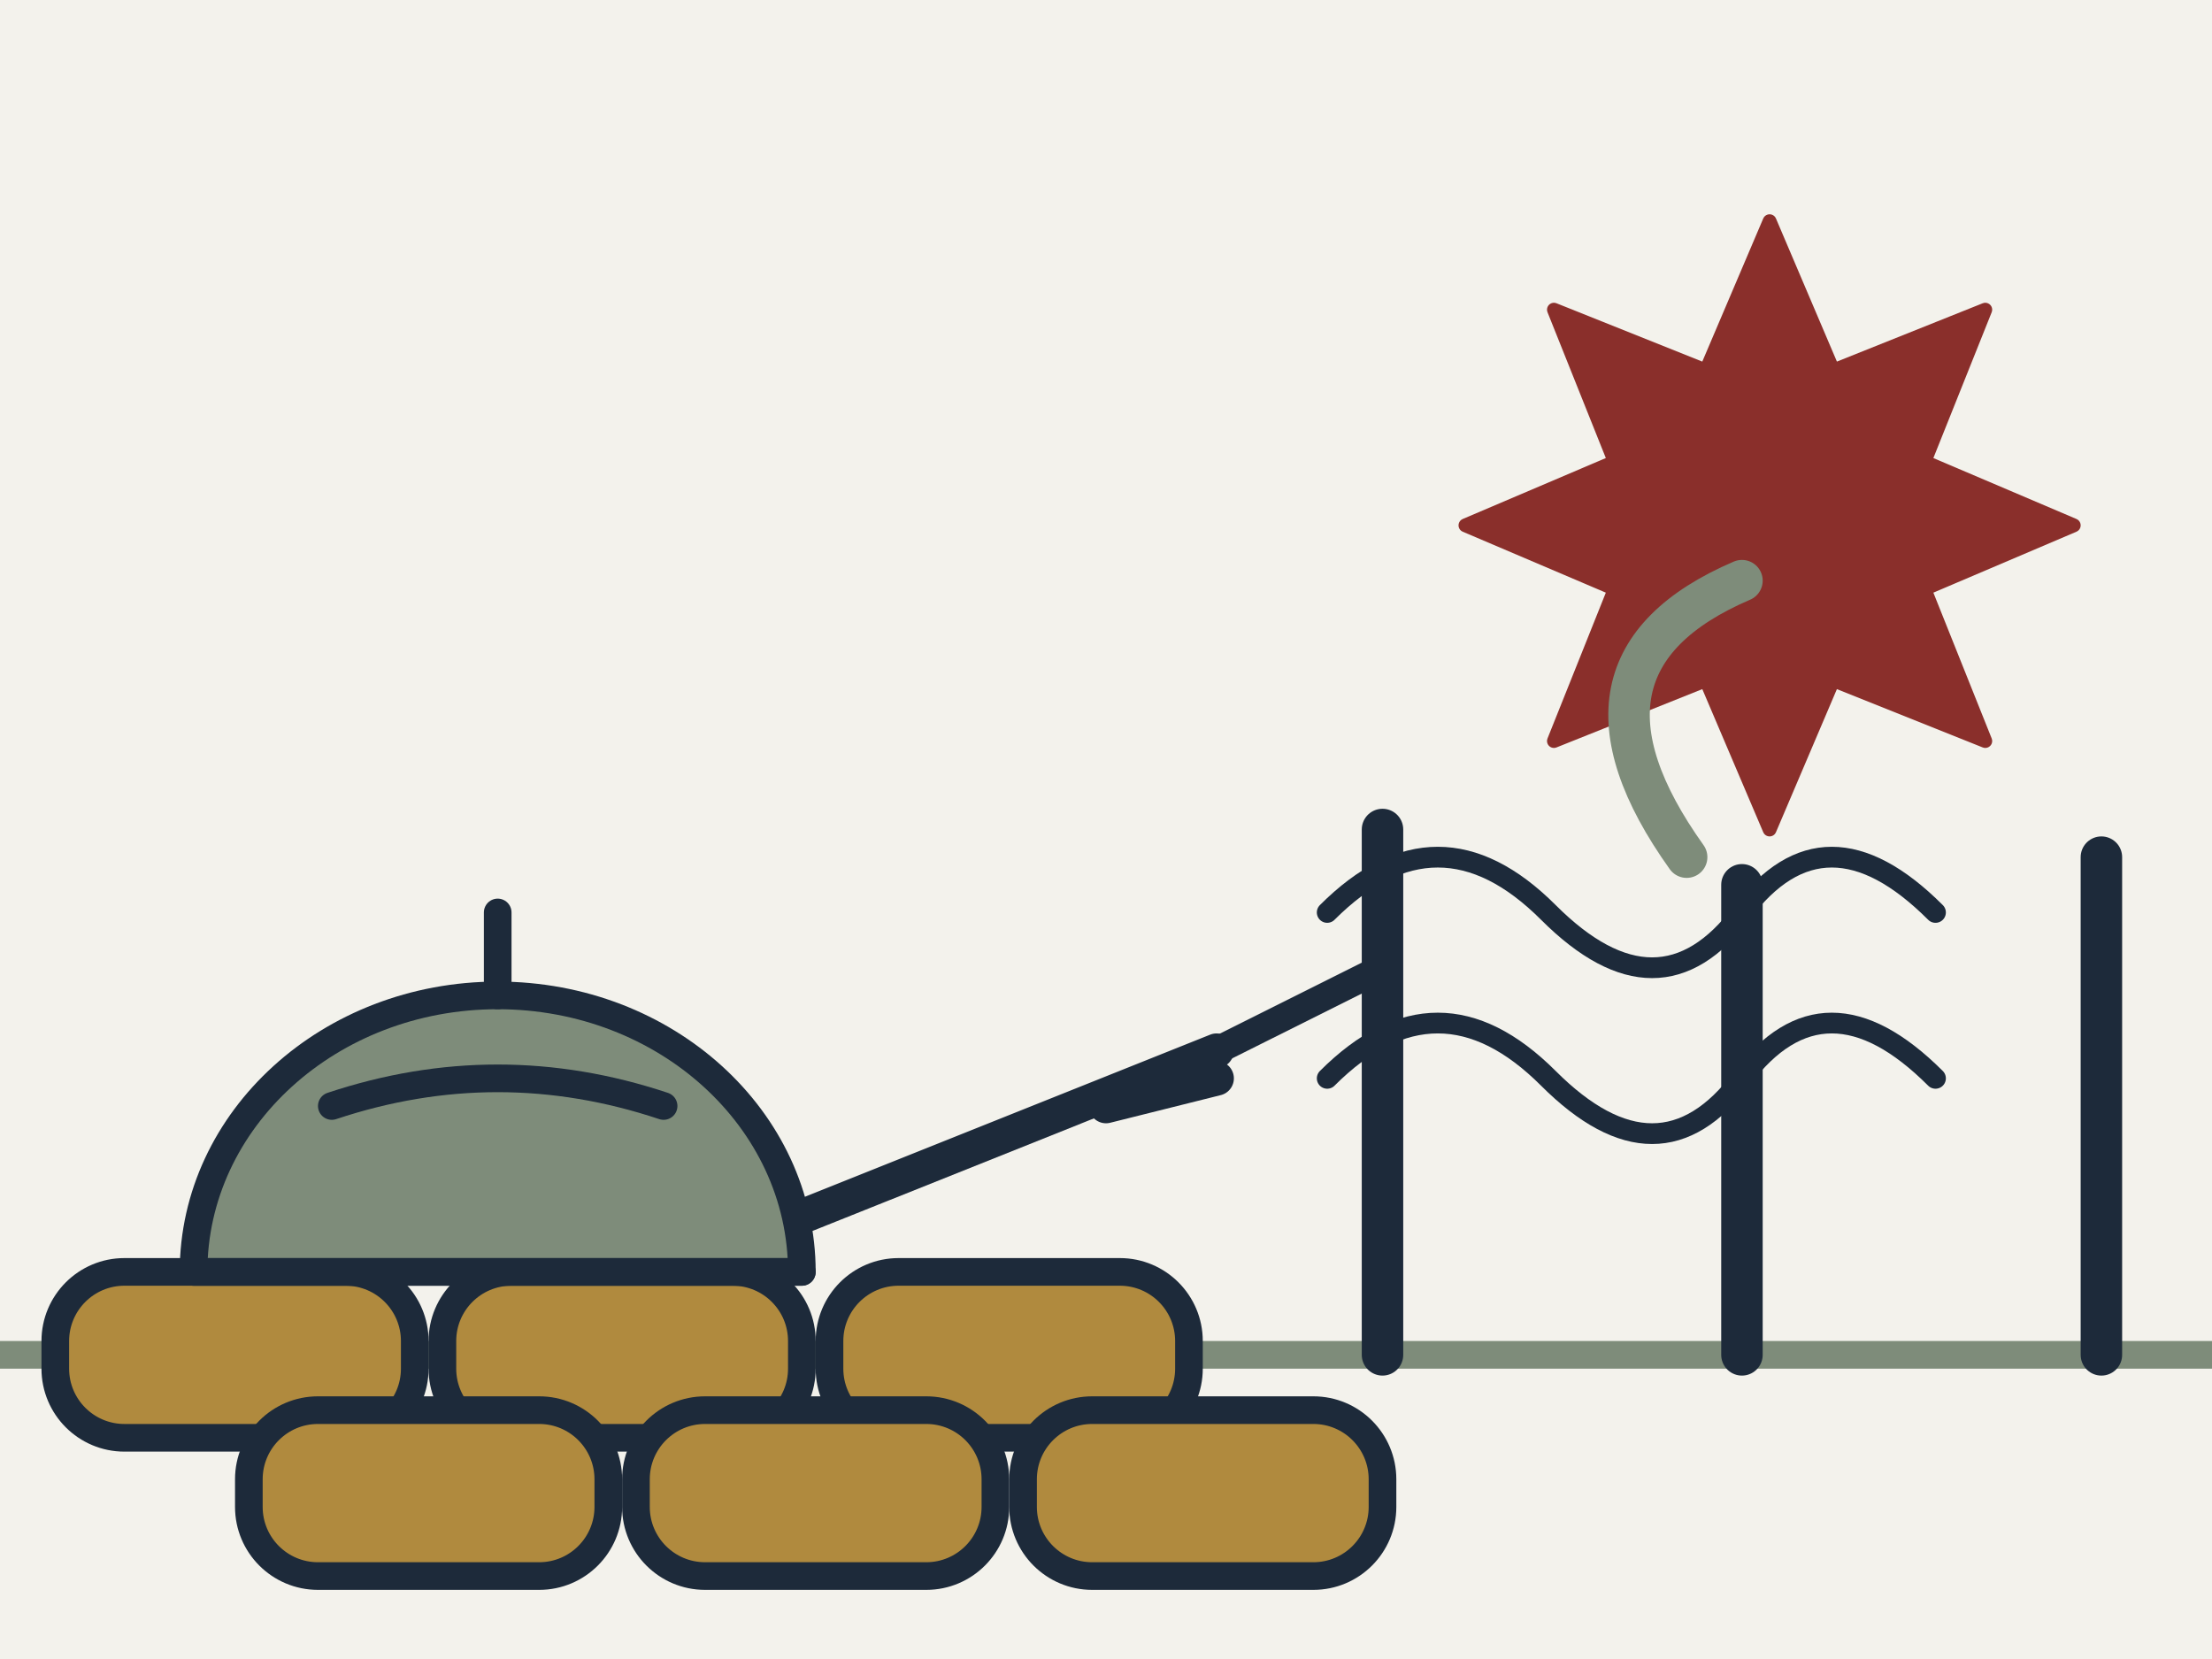
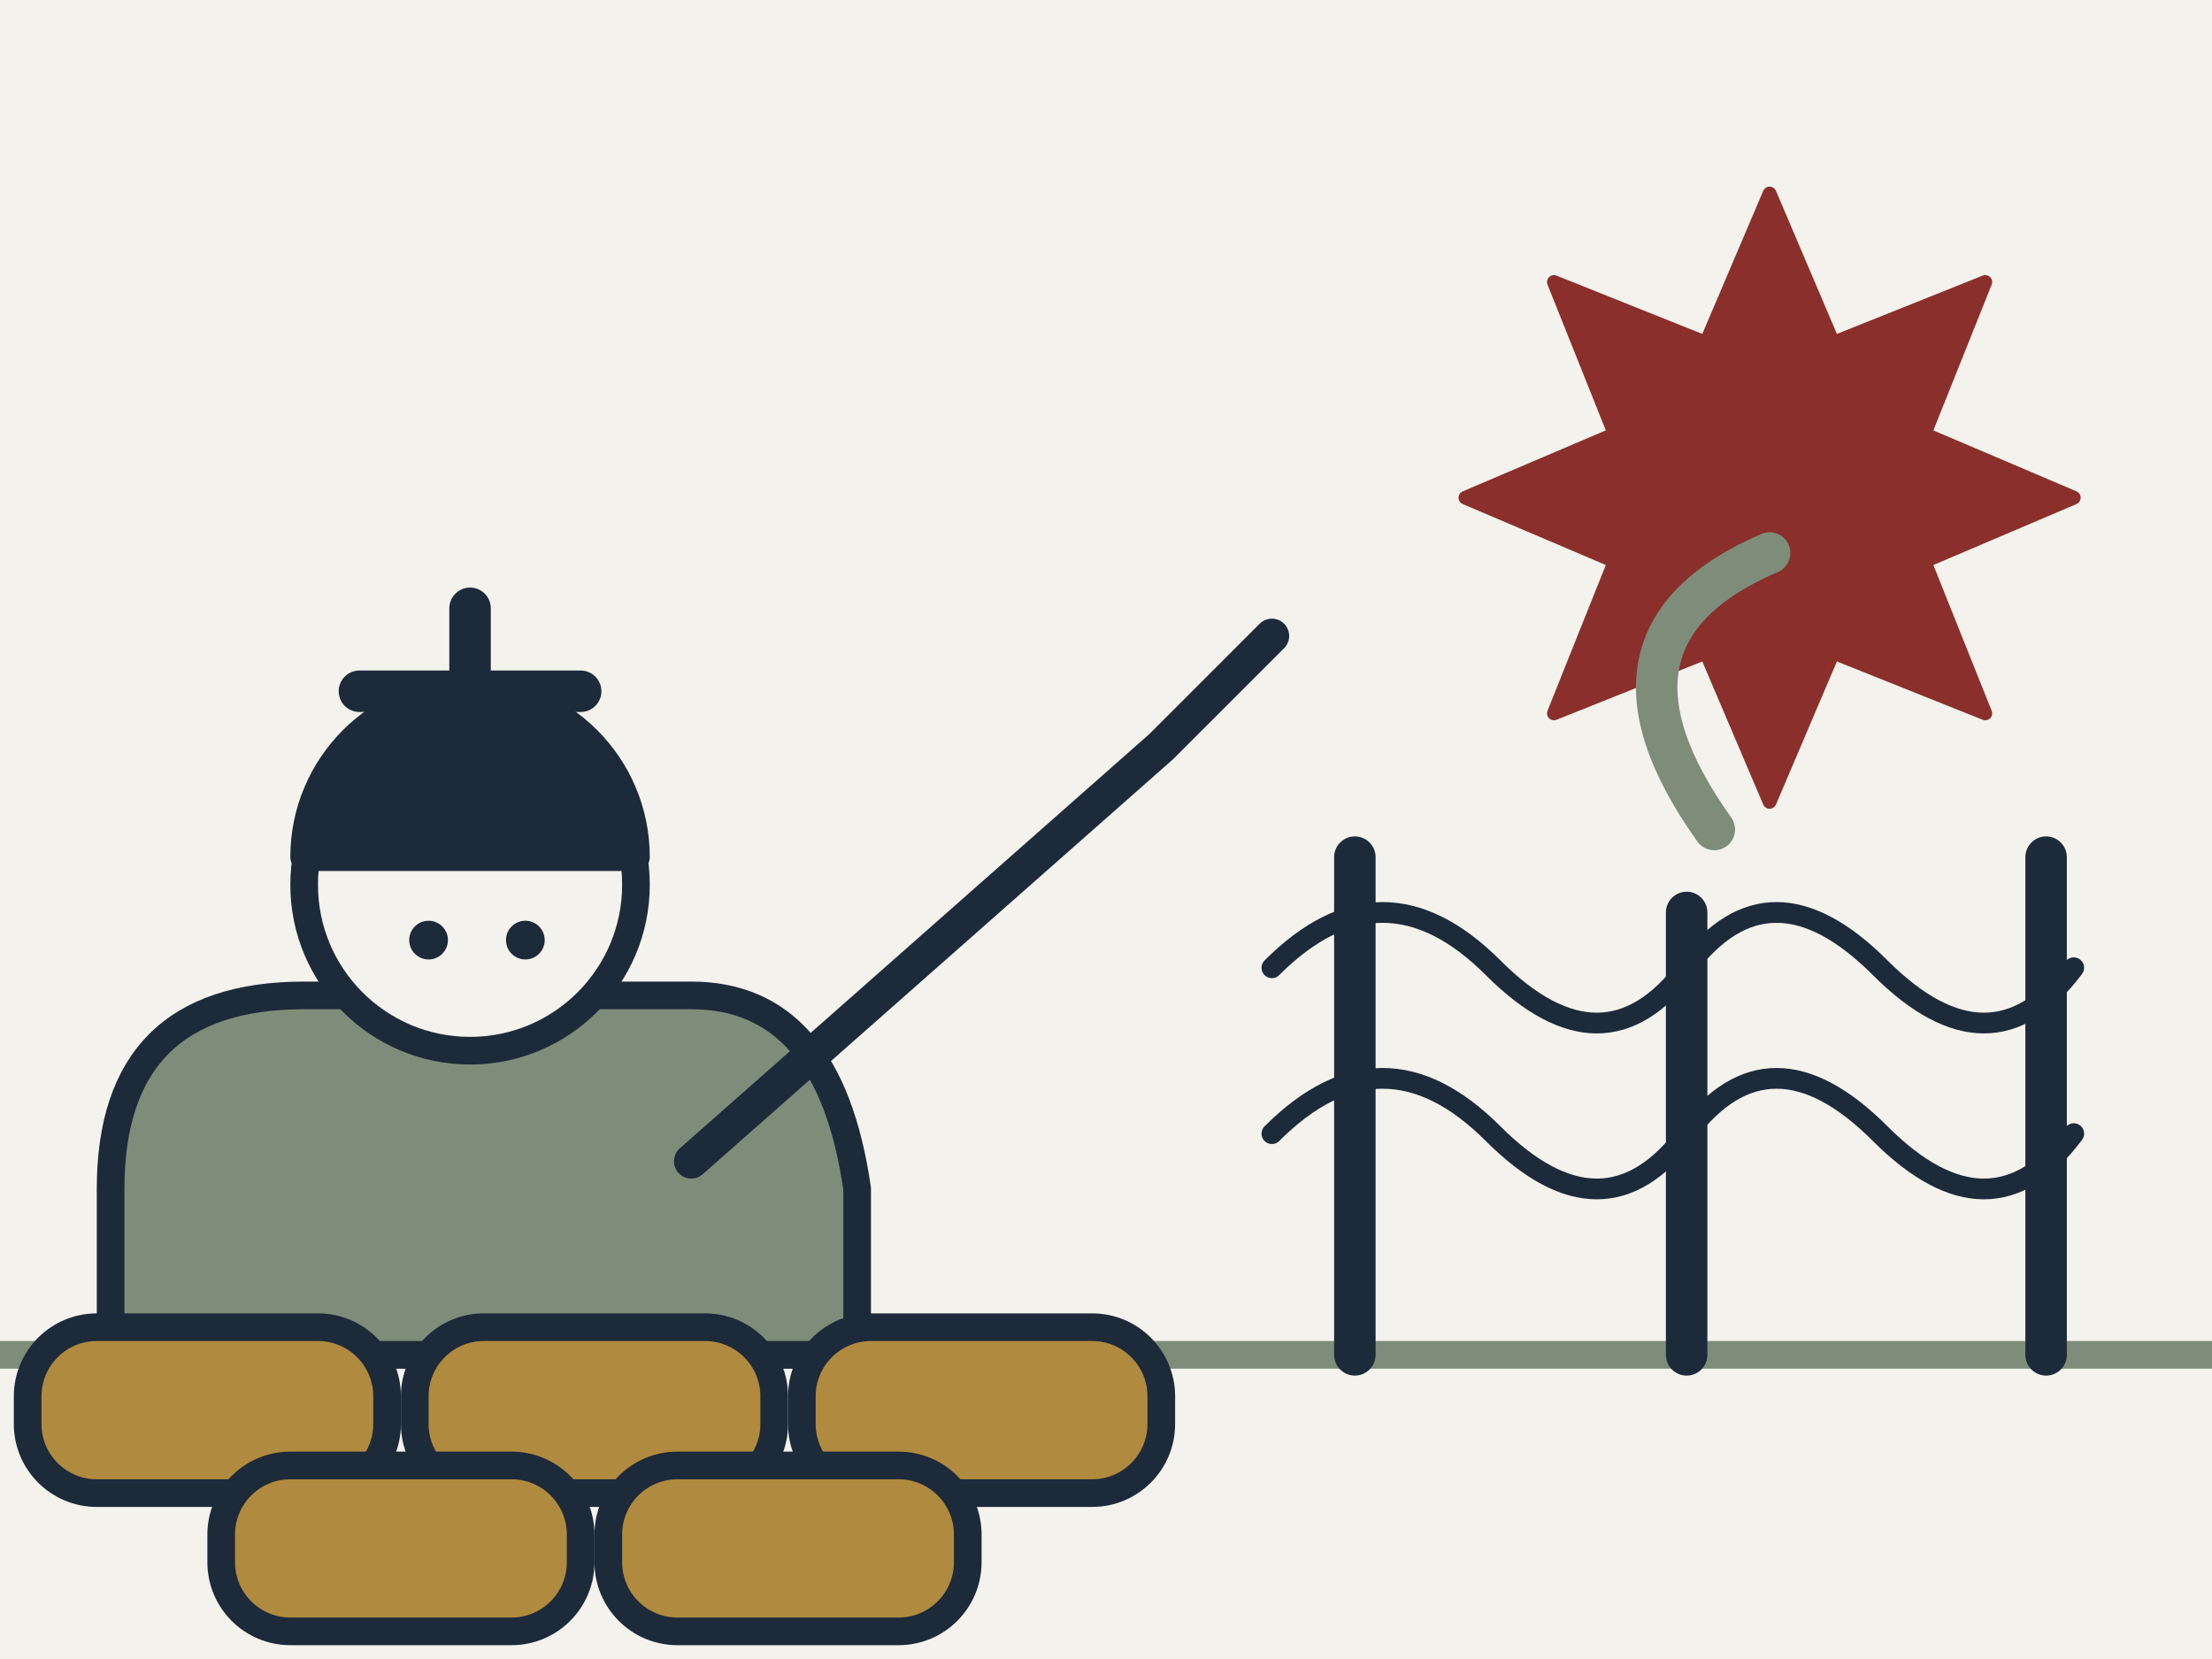
<svg xmlns="http://www.w3.org/2000/svg" viewBox="0 0 160 120" width="160" height="120">
  <rect width="160" height="120" fill="#f3f2ec" />
  <g fill="none" stroke="#1d2a3a" stroke-width="2" stroke-linejoin="round" stroke-linecap="round">
    <path d="M0 98h160" stroke="#7e8c7a" />
-     <path d="M150.0 38.0L139.2 42.6L143.6 53.6L132.6 49.2L128.0 60.0L123.4 49.2L112.4 53.6L116.8 42.6L106.0 38.0L116.8 33.4L112.4 22.4L123.4 26.8L128.0 16.0L132.6 26.8L143.6 22.4L139.2 33.4z" fill="#8a2f2b" stroke="#8a2f2b" stroke-width="1" />
-     <path d="M122 62q-10-14 4-20" stroke="#7e8c7a" stroke-width="3" />
-     <path d="M100 98V60M126 98V64M152 98V62" stroke-width="3" />
-     <path d="M96 66q8-8 16 0t14 0 14 0M96 78q8-8 16 0t14 0 14 0" stroke-width="1.5" />
+     <path d="M150.0 36.0L139.2 40.6L143.6 51.6L132.6 47.2L128.0 58.0L123.4 47.2L112.4 51.6L116.8 40.6L106.0 36.0L116.8 31.4L112.4 20.4L123.4 24.8L128.0 14.0L132.6 24.8L143.6 20.4L139.2 31.4z" fill="#8a2f2b" stroke="#8a2f2b" stroke-width="1" />
+     <path d="M124 60q-10-14 4-20" stroke="#7e8c7a" stroke-width="3" />
+     <path d="M98 98V62M122 98V66M148 98V62" stroke-width="3" />
+     <path d="M92 70q8-8 16 0t14 0 14 0 14 0M92 82q8-8 16 0t14 0 14 0 14 0" stroke-width="1.5" />
+     <path d="M8 98V86q0-14 14-14h28q10 0 12 14v12z" fill="#7e8c7a" />
+     <circle cx="34" cy="64" r="12" fill="#f3f2ec" />
+     <path d="M22 62a12 12 0 0 1 24 0z" fill="#1d2a3a" />
+     <path d="M34 50v-6M26 50h16" stroke-width="3" />
+     <circle cx="38" cy="68" r="1.4" fill="#1d2a3a" stroke="none" />
+     <circle cx="31" cy="68" r="1.4" fill="#1d2a3a" stroke="none" />
+     <path d="M50 84l34-30M84 54l8-8" stroke-width="2.5" />
    <g fill="#b08a3e">
-       <rect x="4" y="92" width="26" height="12" rx="5" />
-       <rect x="32" y="92" width="26" height="12" rx="5" />
-       <rect x="60" y="92" width="26" height="12" rx="5" />
-       <rect x="18" y="102" width="26" height="12" rx="5" />
-       <rect x="46" y="102" width="26" height="12" rx="5" />
-       <rect x="74" y="102" width="26" height="12" rx="5" />
+       <rect x="2" y="96" width="26" height="12" rx="5" />
+       <rect x="30" y="96" width="26" height="12" rx="5" />
+       <rect x="58" y="96" width="26" height="12" rx="5" />
+       <rect x="16" y="106" width="26" height="12" rx="5" />
+       <rect x="44" y="106" width="26" height="12" rx="5" />
    </g>
-     <path d="M14 92a22 20 0 0 1 44 0z" fill="#7e8c7a" />
-     <path d="M14 92h44M36 72v-6M24 80q12-4 24 0" stroke-width="2" />
-     <path d="M58 88l30-12M80 80l8-2" stroke-width="2.5" />
-     <path d="M88 76l12-6" stroke-width="2" />
  </g>
</svg>
